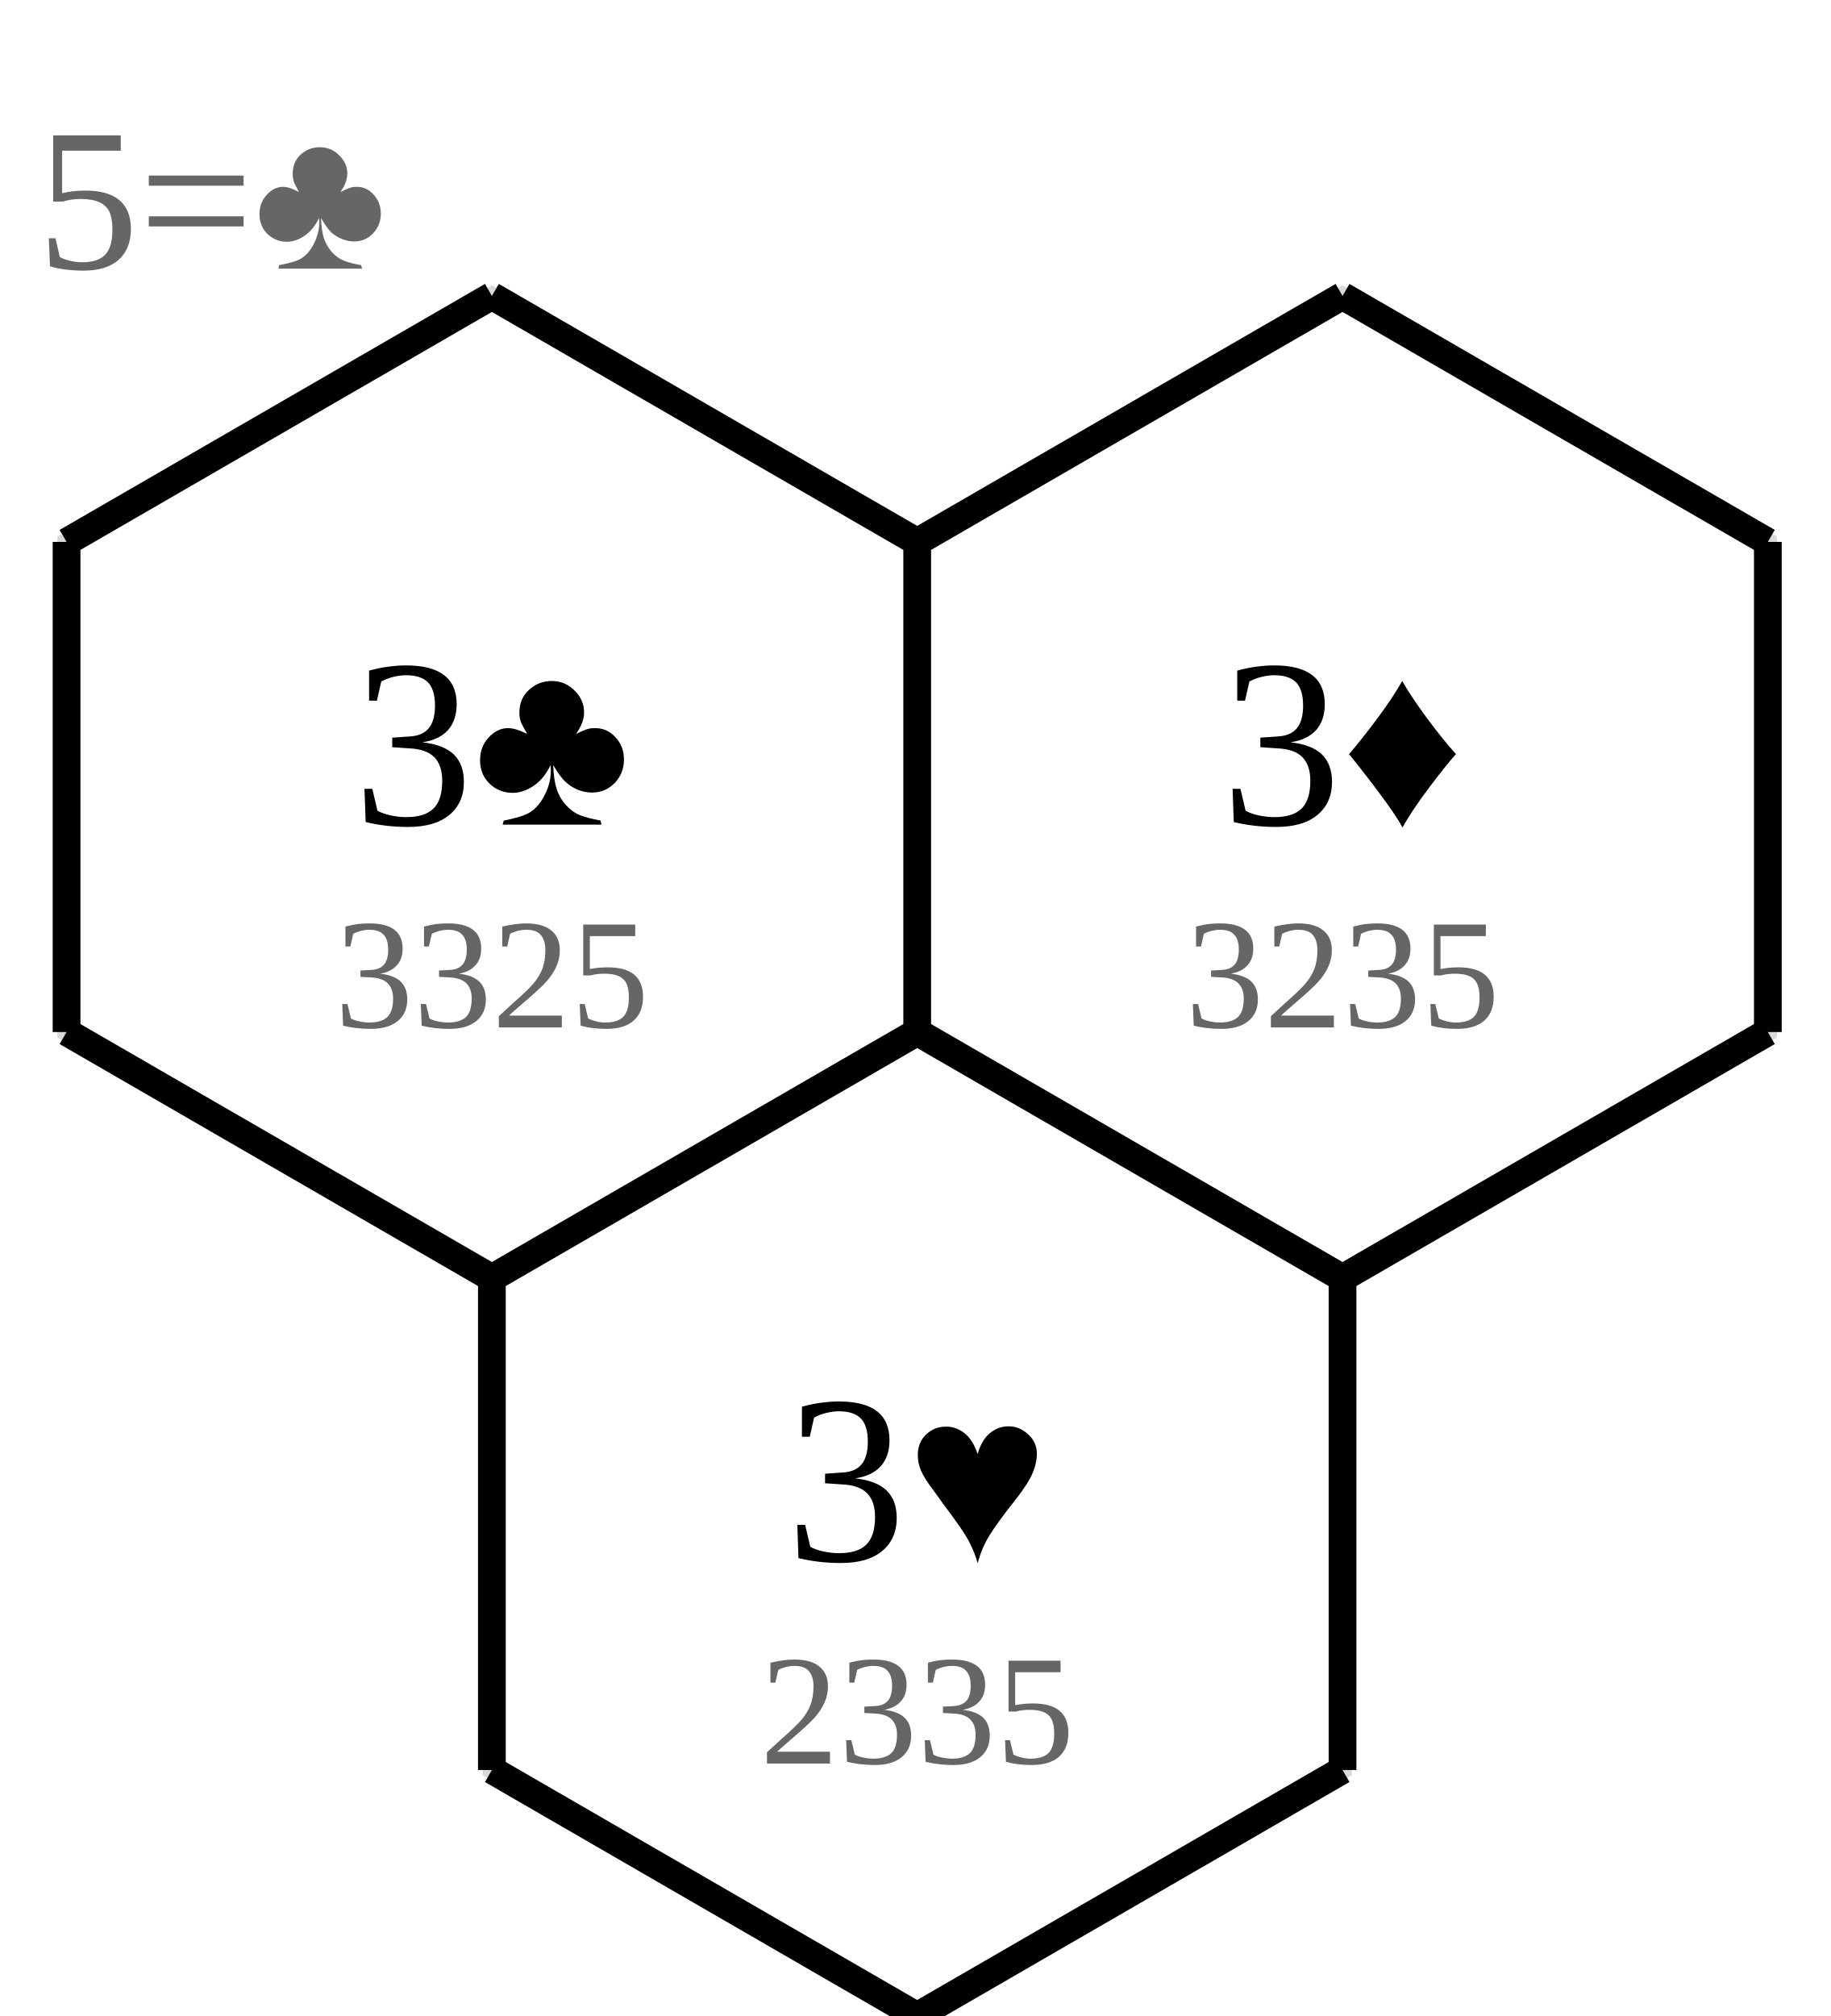
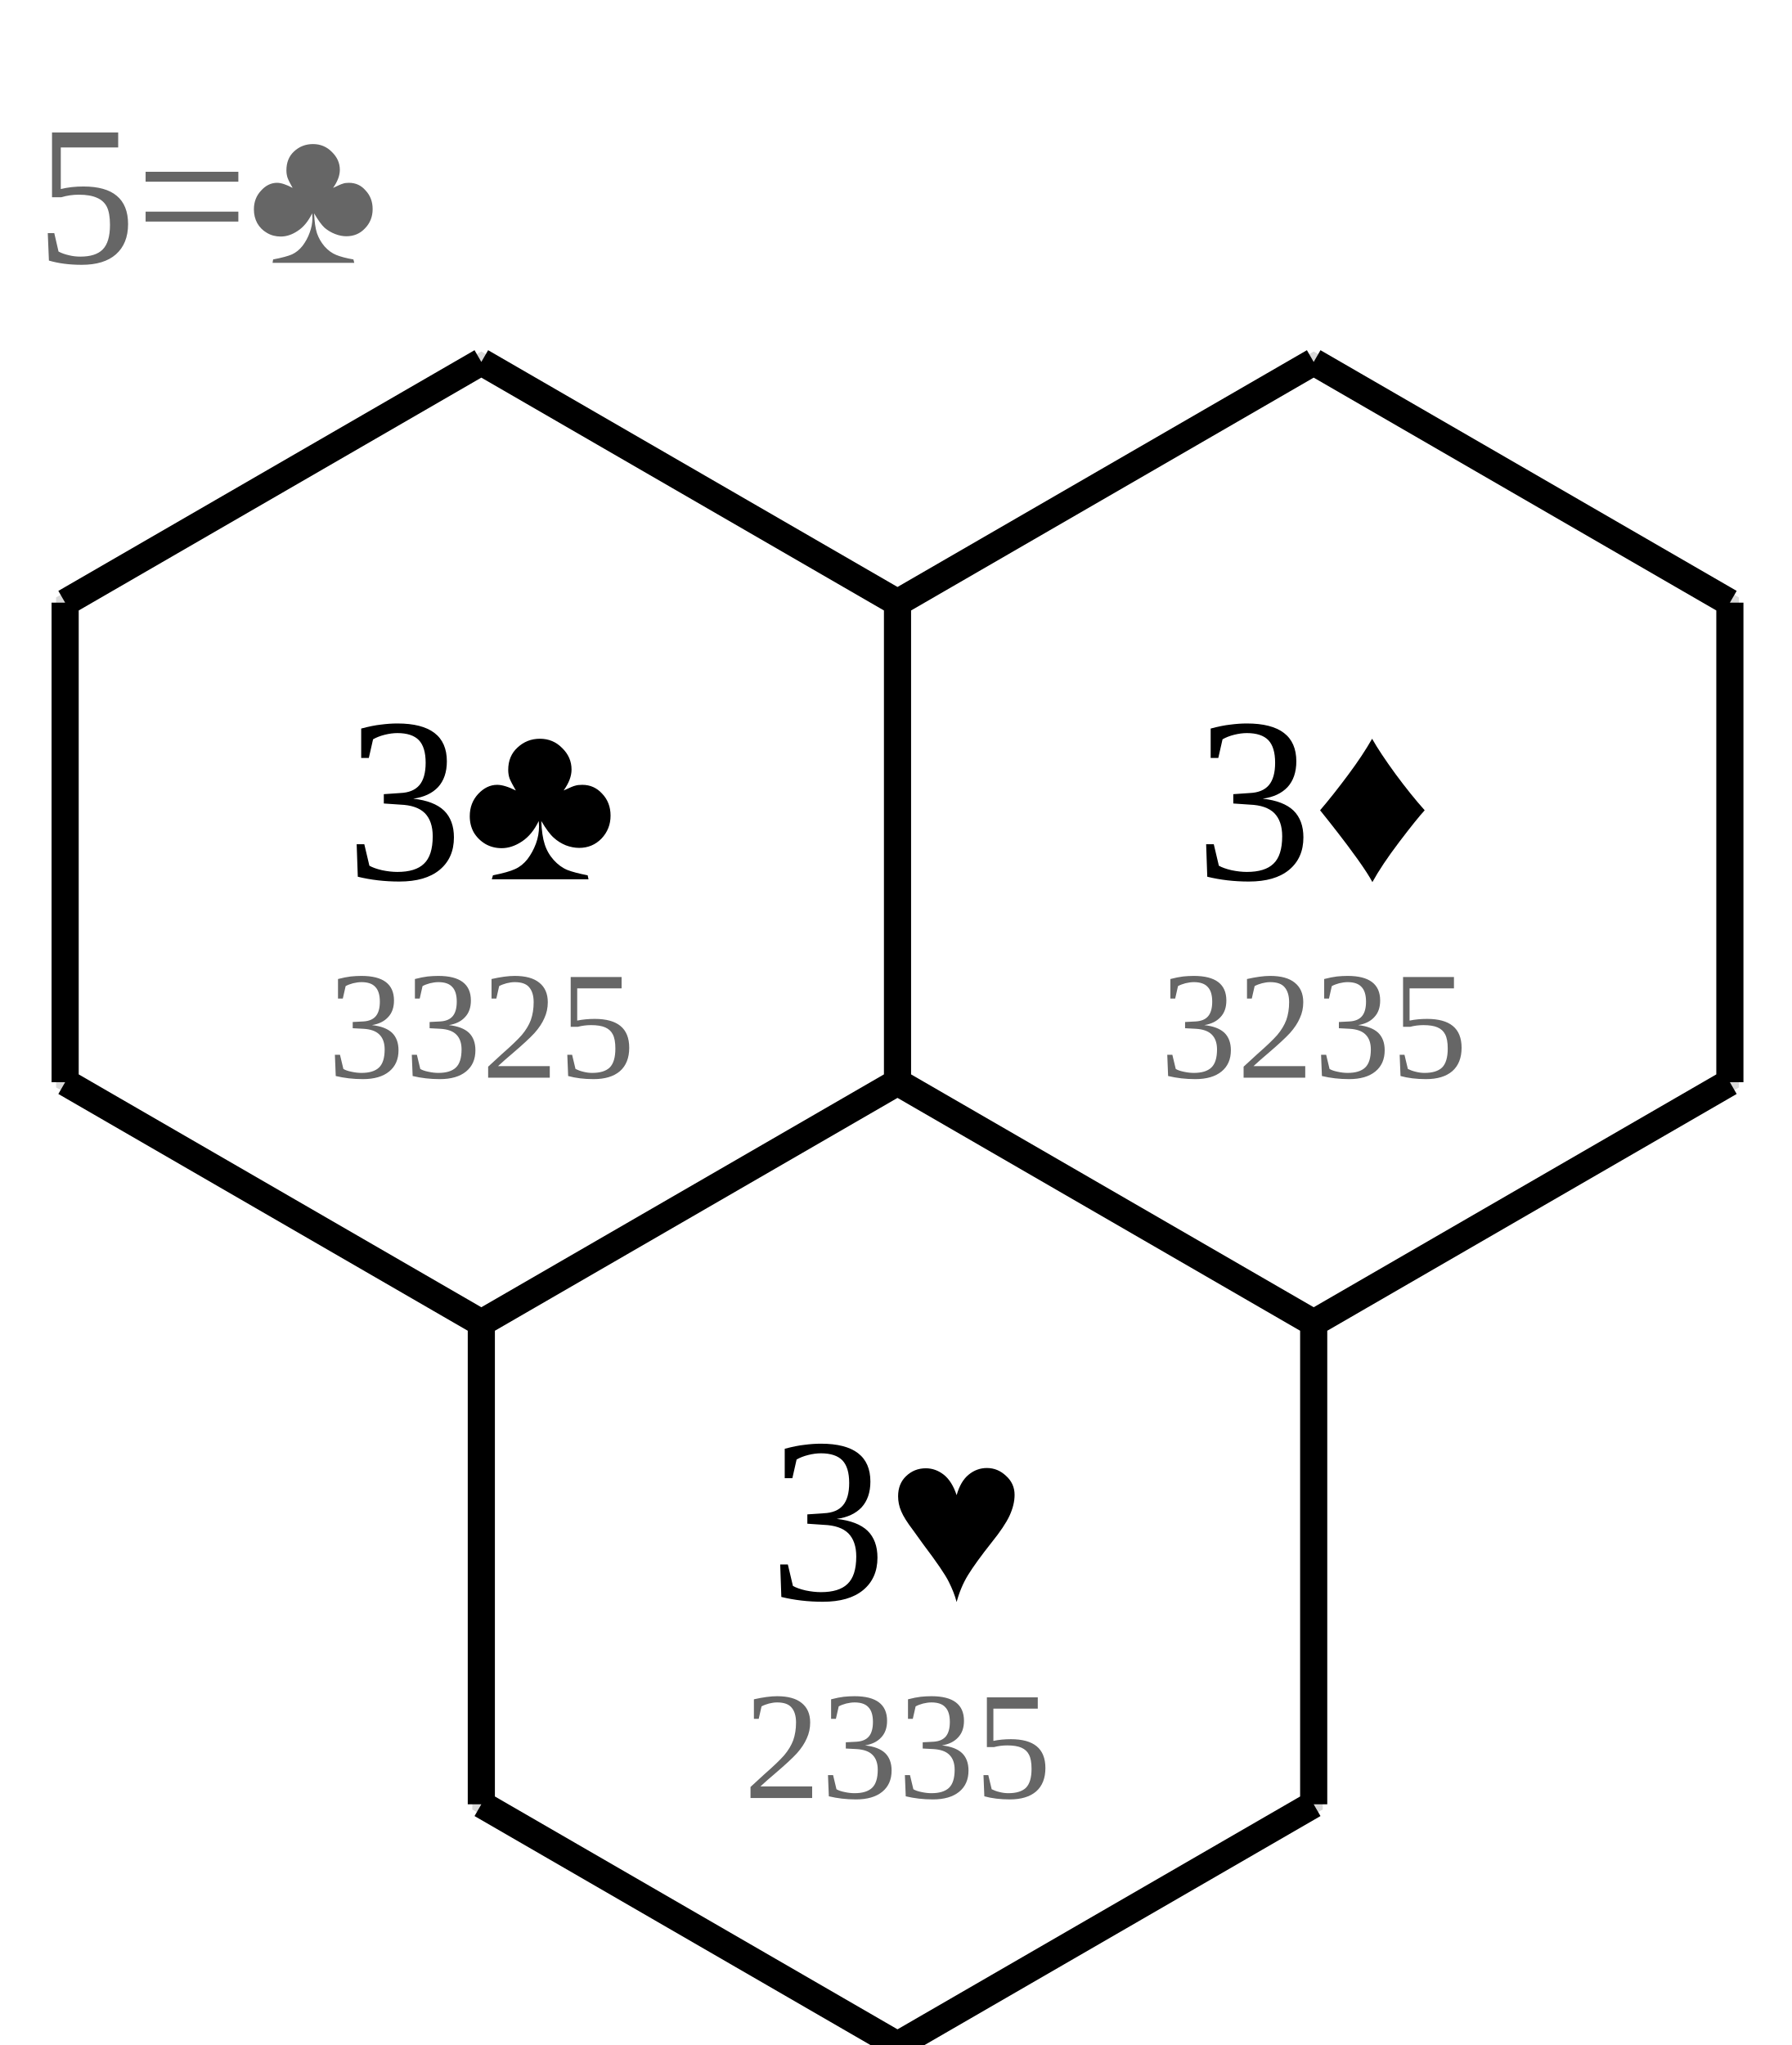
- <svg xmlns="http://www.w3.org/2000/svg" viewBox="0 0 99 109" style="display:block;margin:1em auto;width:100%;max-width:99px" fill="currentColor" font-size="13" text-anchor="middle" dominant-baseline="middle">
+ <svg xmlns="http://www.w3.org/2000/svg" viewBox="0 0 99 113" style="display:block;margin:1em auto;width:100%;max-width:99px" fill="currentColor" font-size="13" text-anchor="middle" dominant-baseline="middle">
  <defs>
    <pattern id="hatch" width="6" height="6" patternUnits="userSpaceOnUse" patternTransform="rotate(45)">
      <path d="M0 0v6" stroke="currentColor" stroke-opacity=".35" />
    </pattern>
  </defs>
  <g transform="translate(0.0,0.0)">
    <text x="2" y="12" font-size="11" opacity=".6" text-anchor="start">5=♣</text>
-     <path d="M72.6,69.1L49.6,55.8L26.6,69.1L26.6,95.7L49.6,109.0L72.6,95.7ZM95.6,29.3L72.6,16.0L49.6,29.3L49.6,55.8L72.6,69.1L95.6,55.8ZM49.6,29.3L26.6,16.0L3.6,29.3L3.6,55.8L26.6,69.1L49.6,55.8Z" fill="none" stroke="currentColor" stroke-opacity=".15" />
-     <path d="M72.6,95.7L72.6,69.1M72.6,69.1L49.6,55.8M49.6,55.8L26.6,69.1M26.6,69.1L26.6,95.7M26.6,95.7L49.6,109.0M49.6,109.0L72.6,95.7M95.6,55.8L95.6,29.3M95.6,29.3L72.6,16.0M72.6,16.0L49.6,29.3M49.6,29.3L49.6,55.8M49.6,55.8L72.6,69.1M72.6,69.1L95.6,55.8M49.6,55.8L49.6,29.3M49.6,29.3L26.6,16.0M26.6,16.0L3.6,29.3M3.6,29.3L3.6,55.8M3.6,55.8L26.6,69.1M26.6,69.1L49.6,55.8" fill="none" stroke="currentColor" stroke-width="1.5" />
-     <text x="49.6" y="81.4">3<tspan class="♥">♥</tspan>
+     <path d="M72.6,73.1L49.6,59.8L26.6,73.1L26.6,99.7L49.6,113.0L72.6,99.7ZM95.6,33.3L72.6,20.0L49.6,33.3L49.6,59.8L72.6,73.1L95.6,59.8ZM49.6,33.3L26.6,20.0L3.6,33.3L3.6,59.8L26.6,73.1L49.6,59.8Z" fill="none" stroke="currentColor" stroke-opacity=".15" />
+     <path d="M72.6,99.7L72.6,73.1M72.6,73.1L49.6,59.8M49.6,59.8L26.6,73.1M26.6,73.1L26.6,99.7M26.6,99.7L49.6,113.0M49.6,113.0L72.6,99.7M95.6,59.8L95.6,33.3M95.6,33.3L72.6,20.0M72.6,20.0L49.6,33.3M49.6,33.3L49.6,59.8M49.6,59.8L72.6,73.1M72.6,73.1L95.6,59.8M49.6,59.8L49.6,33.3M49.6,33.3L26.6,20.0M26.6,20.0L3.6,33.3M3.6,33.3L3.6,59.8M3.6,59.8L26.6,73.1M26.6,73.1L49.6,59.8" fill="none" stroke="currentColor" stroke-width="1.5" />
+     <text x="49.6" y="85.4">3<tspan class="♥">♥</tspan>
    </text>
-     <text x="49.6" y="93.4" font-size="8.5" opacity=".6">2335</text>
-     <text x="72.6" y="41.6">3<tspan class="♦">♦</tspan>
+     <text x="49.6" y="97.4" font-size="8.5" opacity=".6">2335</text>
+     <text x="72.6" y="45.6">3<tspan class="♦">♦</tspan>
    </text>
-     <text x="72.6" y="53.6" font-size="8.5" opacity=".6">3235</text>
-     <text x="26.6" y="41.6">3♣</text>
-     <text x="26.6" y="53.6" font-size="8.5" opacity=".6">3325</text>
+     <text x="72.6" y="57.6" font-size="8.5" opacity=".6">3235</text>
+     <text x="26.6" y="45.6">3♣</text>
+     <text x="26.6" y="57.6" font-size="8.5" opacity=".6">3325</text>
  </g>
</svg>
